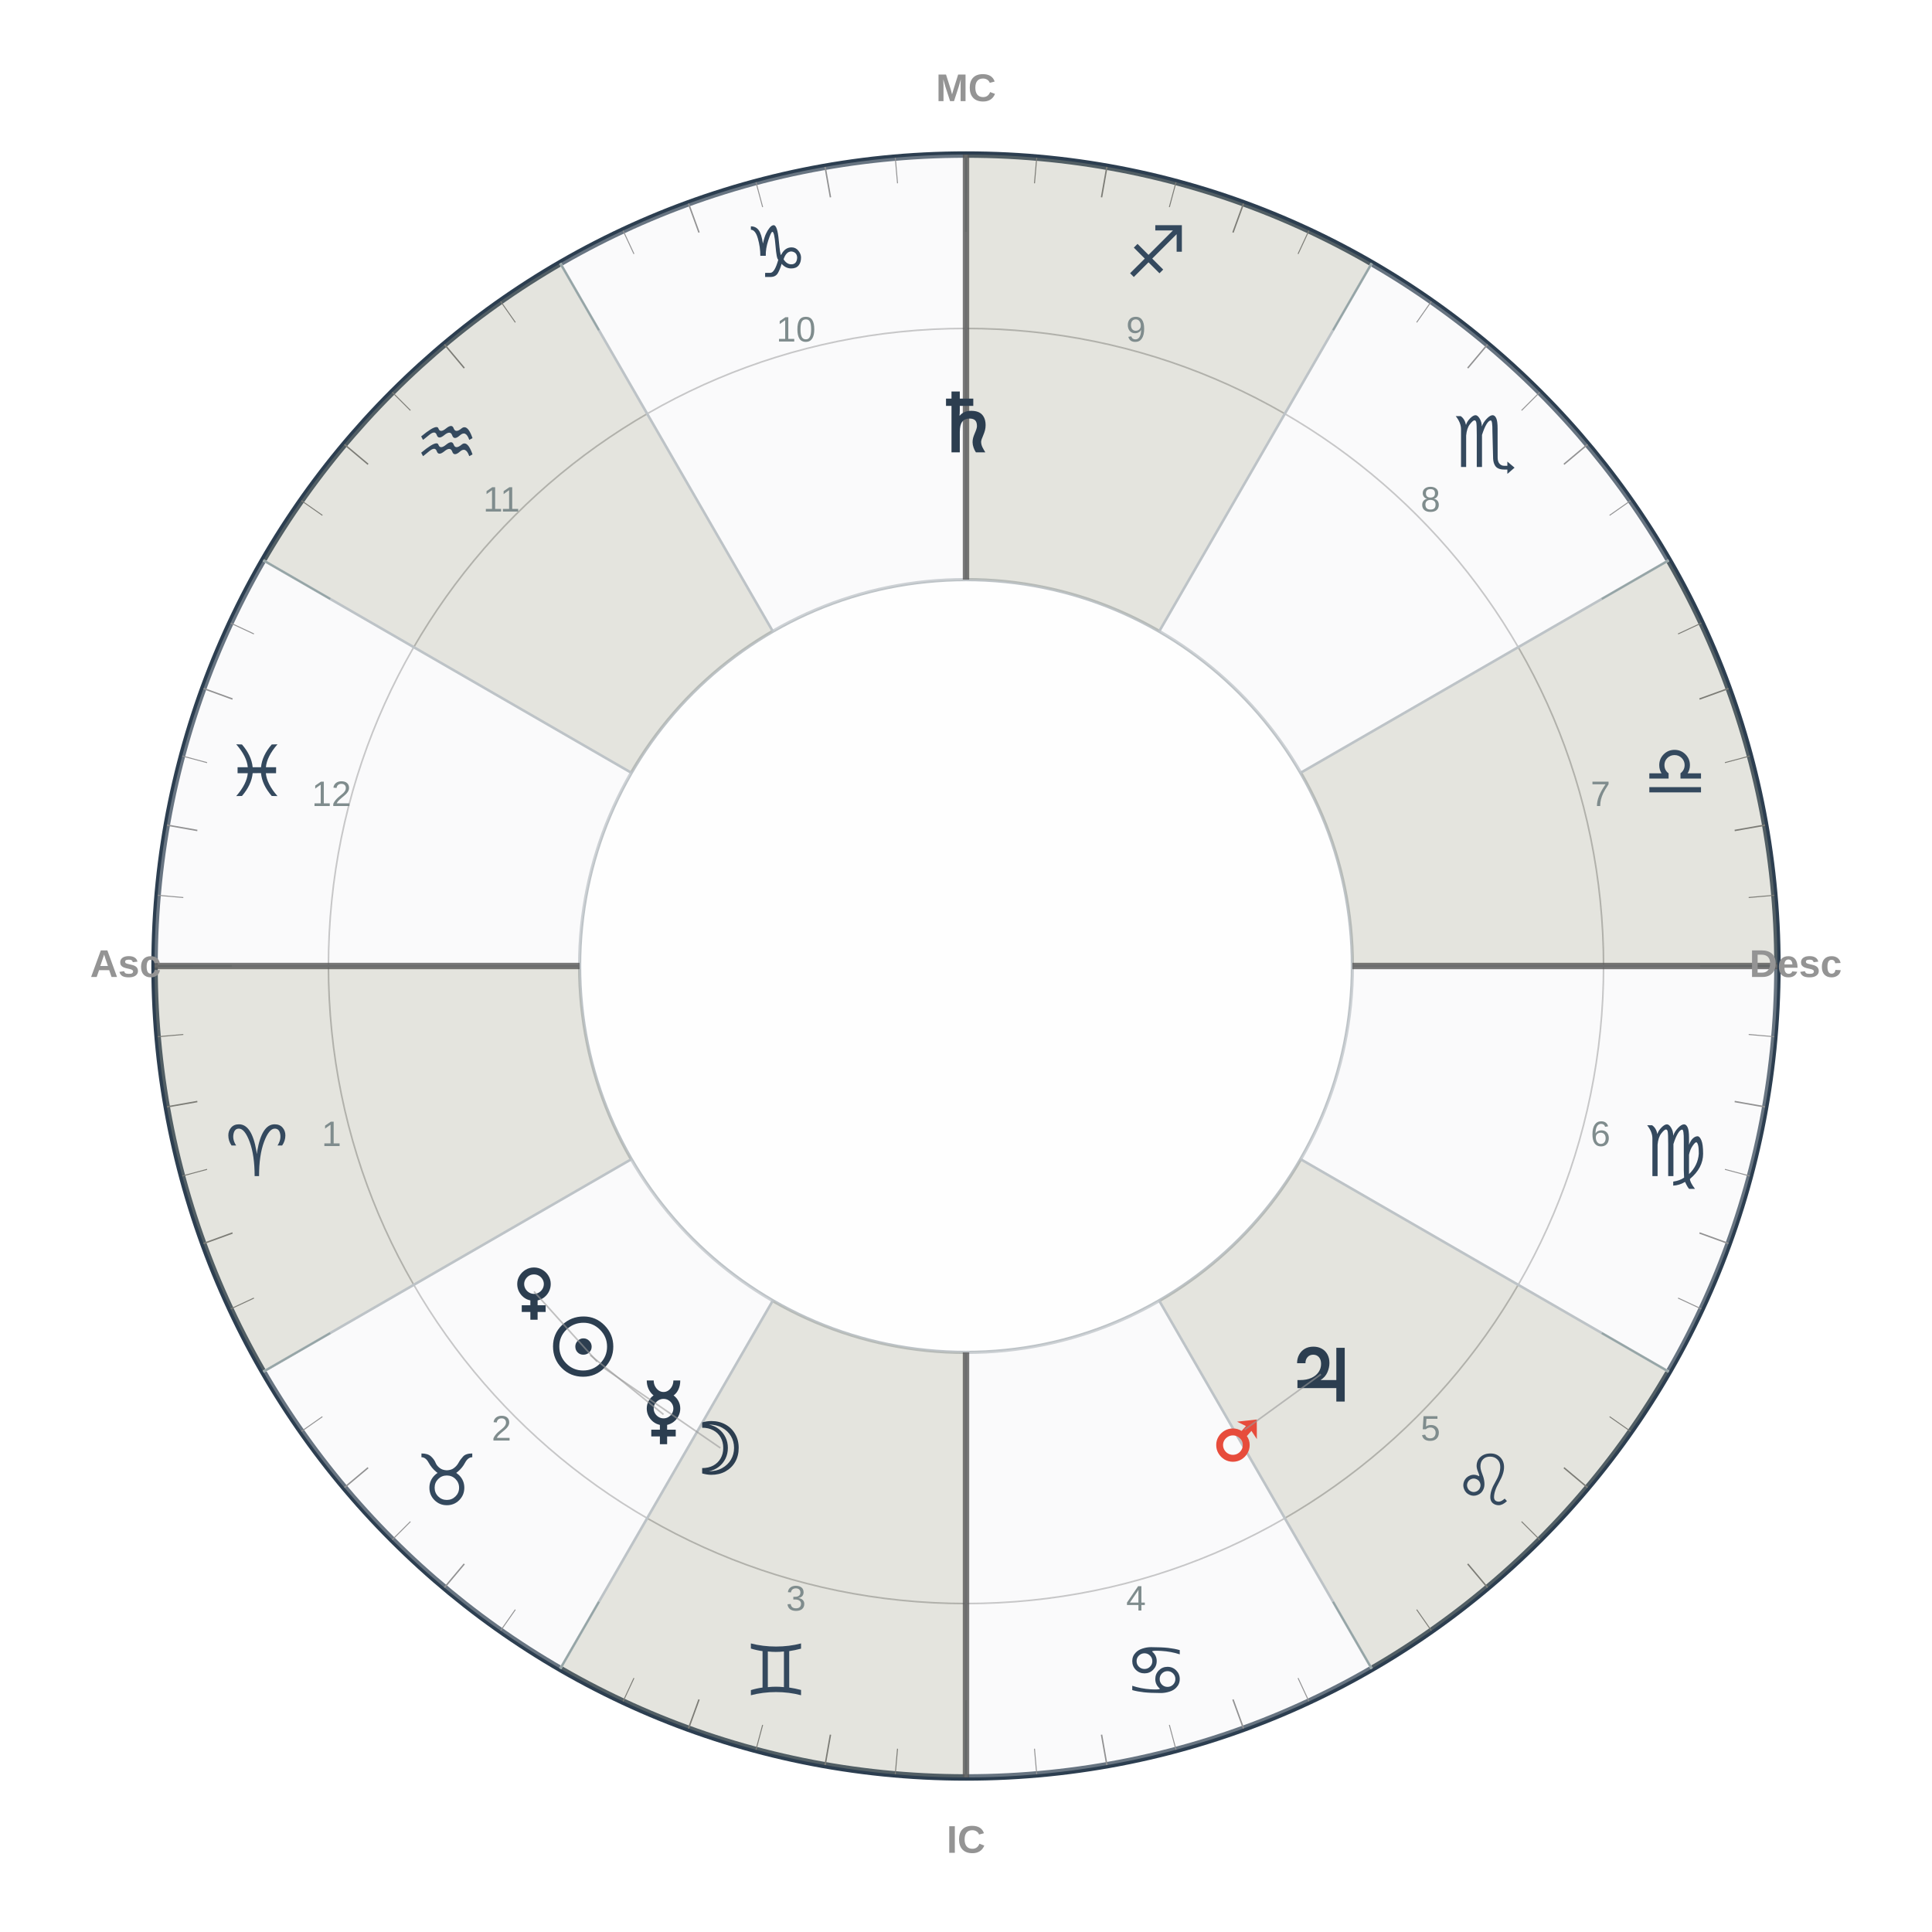
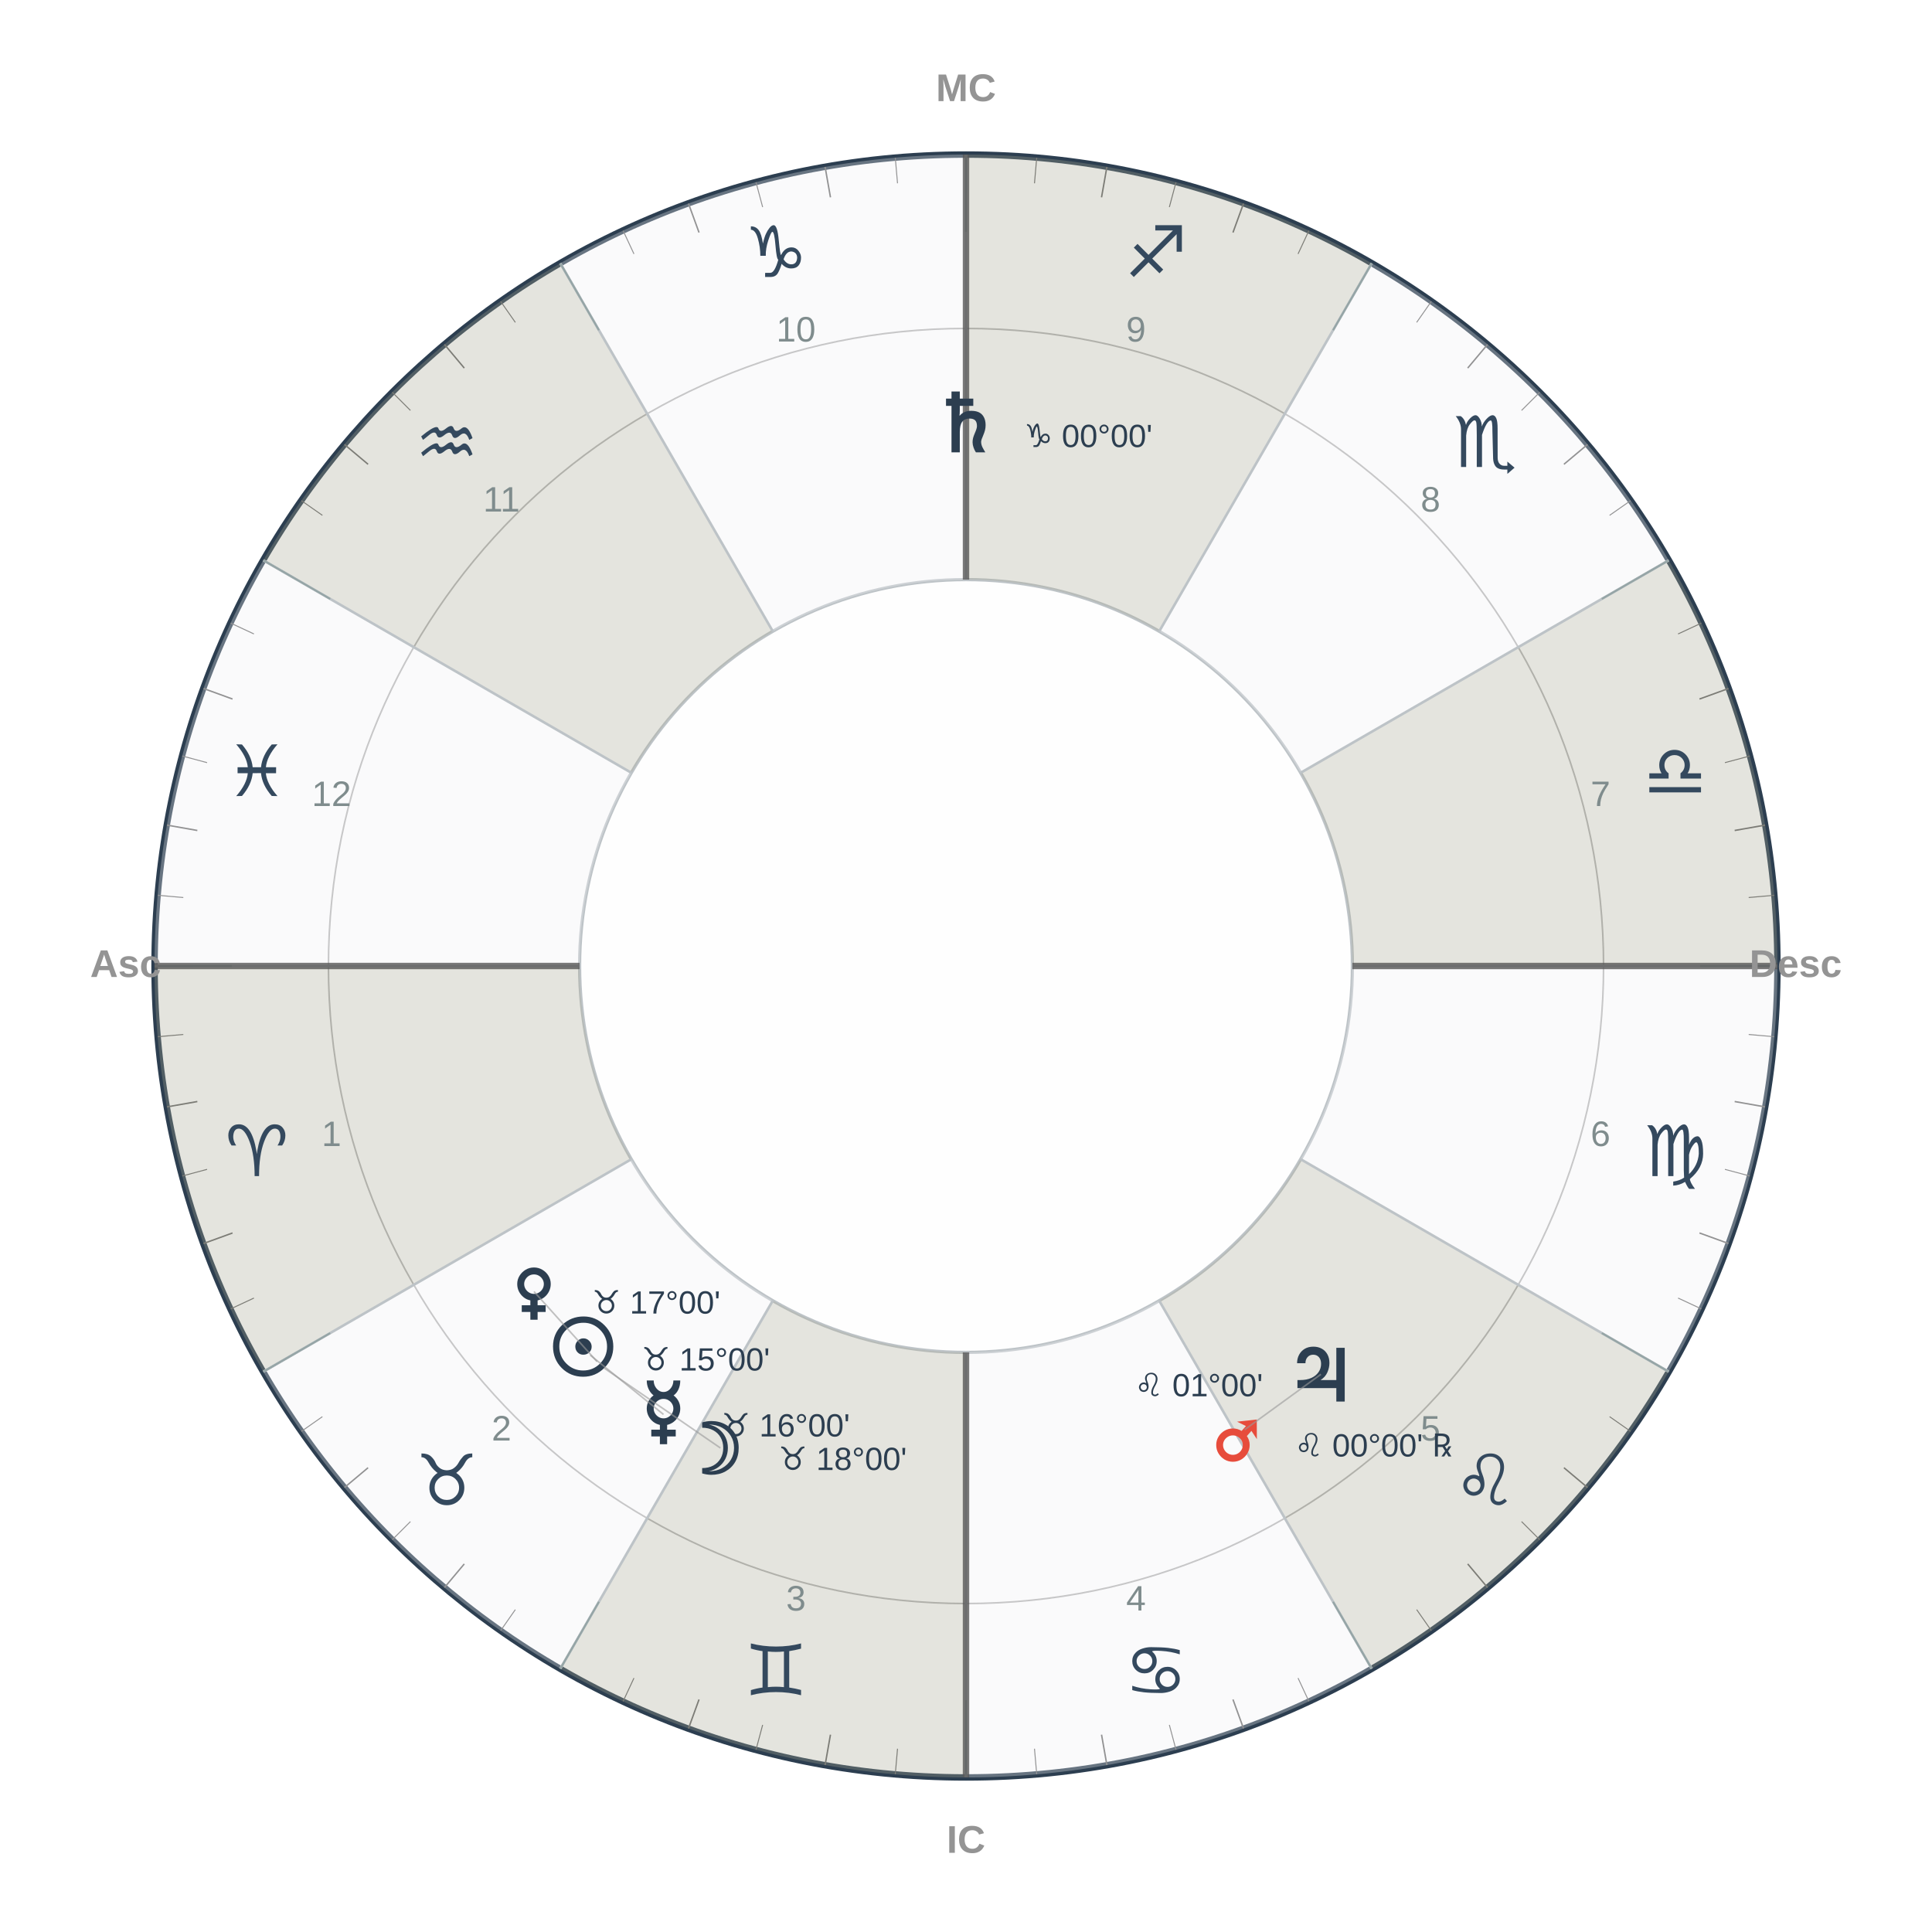
<svg xmlns="http://www.w3.org/2000/svg" baseProfile="full" height="600px" version="1.1" viewBox="0 0 600 600" width="600px">
  <defs />
  <circle cx="300" cy="300" fill="#FEFEFE" r="252.0" stroke="#2C3E50" stroke-width="2" />
  <circle cx="300" cy="300" fill="none" r="120.0" stroke="#BDC3C7" stroke-width="1" />
  <circle cx="300" cy="300" fill="none" r="198.0" stroke="#B5B5B5" stroke-width="0.5" />
  <line stroke="#6A6A6A" stroke-width="0.6" x1="60.0" x2="48.0" y1="300" y2="300" />
  <line stroke="#6A6A6A" stroke-width="0.3" x1="56.928" x2="48.959" y1="321.266" y2="321.963" />
  <line stroke="#6A6A6A" stroke-width="0.45" x1="61.283" x2="51.828" y1="342.092" y2="343.759" />
  <line stroke="#6A6A6A" stroke-width="0.3" x1="64.314" x2="56.587" y1="363.152" y2="365.222" />
  <line stroke="#6A6A6A" stroke-width="0.45" x1="72.219" x2="63.197" y1="382.906" y2="386.189" />
  <line stroke="#6A6A6A" stroke-width="0.3" x1="78.861" x2="71.61" y1="403.119" y2="406.5" />
  <line stroke="#6A6A6A" stroke-width="0.6" x1="92.154" x2="81.762" y1="420.0" y2="426.0" />
  <line stroke="#6A6A6A" stroke-width="0.3" x1="100.127" x2="93.574" y1="439.953" y2="444.541" />
  <line stroke="#6A6A6A" stroke-width="0.45" x1="114.311" x2="106.957" y1="455.812" y2="461.982" />
  <line stroke="#6A6A6A" stroke-width="0.3" x1="127.466" x2="121.809" y1="472.534" y2="478.191" />
  <line stroke="#6A6A6A" stroke-width="0.45" x1="144.188" x2="138.018" y1="485.689" y2="493.043" />
  <line stroke="#6A6A6A" stroke-width="0.3" x1="160.047" x2="155.459" y1="499.873" y2="506.426" />
  <line stroke="#6A6A6A" stroke-width="0.6" x1="180" x2="174" y1="507.846" y2="518.238" />
  <line stroke="#6A6A6A" stroke-width="0.3" x1="196.881" x2="193.5" y1="521.139" y2="528.39" />
  <line stroke="#6A6A6A" stroke-width="0.45" x1="217.094" x2="213.811" y1="527.781" y2="536.803" />
  <line stroke="#6A6A6A" stroke-width="0.3" x1="236.848" x2="234.778" y1="535.686" y2="543.413" />
  <line stroke="#6A6A6A" stroke-width="0.45" x1="257.908" x2="256.241" y1="538.717" y2="548.172" />
  <line stroke="#6A6A6A" stroke-width="0.3" x1="278.734" x2="278.037" y1="543.072" y2="551.041" />
  <line stroke="#6A6A6A" stroke-width="0.6" x1="300" x2="300" y1="540.0" y2="552.0" />
  <line stroke="#6A6A6A" stroke-width="0.3" x1="321.266" x2="321.963" y1="543.072" y2="551.041" />
  <line stroke="#6A6A6A" stroke-width="0.45" x1="342.092" x2="343.759" y1="538.717" y2="548.172" />
  <line stroke="#6A6A6A" stroke-width="0.3" x1="363.152" x2="365.222" y1="535.686" y2="543.413" />
  <line stroke="#6A6A6A" stroke-width="0.45" x1="382.906" x2="386.189" y1="527.781" y2="536.803" />
  <line stroke="#6A6A6A" stroke-width="0.3" x1="403.119" x2="406.5" y1="521.139" y2="528.39" />
  <line stroke="#6A6A6A" stroke-width="0.6" x1="420.0" x2="426.0" y1="507.846" y2="518.238" />
  <line stroke="#6A6A6A" stroke-width="0.3" x1="439.953" x2="444.541" y1="499.873" y2="506.426" />
  <line stroke="#6A6A6A" stroke-width="0.45" x1="455.812" x2="461.982" y1="485.689" y2="493.043" />
  <line stroke="#6A6A6A" stroke-width="0.3" x1="472.534" x2="478.191" y1="472.534" y2="478.191" />
  <line stroke="#6A6A6A" stroke-width="0.45" x1="485.689" x2="493.043" y1="455.812" y2="461.982" />
  <line stroke="#6A6A6A" stroke-width="0.3" x1="499.873" x2="506.426" y1="439.953" y2="444.541" />
  <line stroke="#6A6A6A" stroke-width="0.6" x1="507.846" x2="518.238" y1="420" y2="426" />
  <line stroke="#6A6A6A" stroke-width="0.3" x1="521.139" x2="528.39" y1="403.119" y2="406.5" />
  <line stroke="#6A6A6A" stroke-width="0.45" x1="527.781" x2="536.803" y1="382.906" y2="386.189" />
  <line stroke="#6A6A6A" stroke-width="0.3" x1="535.686" x2="543.413" y1="363.152" y2="365.222" />
  <line stroke="#6A6A6A" stroke-width="0.45" x1="538.717" x2="548.172" y1="342.092" y2="343.759" />
  <line stroke="#6A6A6A" stroke-width="0.3" x1="543.072" x2="551.041" y1="321.266" y2="321.963" />
  <line stroke="#6A6A6A" stroke-width="0.6" x1="540.0" x2="552.0" y1="300.0" y2="300.0" />
  <line stroke="#6A6A6A" stroke-width="0.3" x1="543.072" x2="551.041" y1="278.734" y2="278.037" />
  <line stroke="#6A6A6A" stroke-width="0.45" x1="538.717" x2="548.172" y1="257.908" y2="256.241" />
  <line stroke="#6A6A6A" stroke-width="0.3" x1="535.686" x2="543.413" y1="236.848" y2="234.778" />
  <line stroke="#6A6A6A" stroke-width="0.45" x1="527.781" x2="536.803" y1="217.094" y2="213.811" />
  <line stroke="#6A6A6A" stroke-width="0.3" x1="521.139" x2="528.39" y1="196.881" y2="193.5" />
  <line stroke="#6A6A6A" stroke-width="0.6" x1="507.846" x2="518.238" y1="180.0" y2="174.0" />
  <line stroke="#6A6A6A" stroke-width="0.3" x1="499.873" x2="506.426" y1="160.047" y2="155.459" />
  <line stroke="#6A6A6A" stroke-width="0.45" x1="485.689" x2="493.043" y1="144.188" y2="138.018" />
  <line stroke="#6A6A6A" stroke-width="0.3" x1="472.534" x2="478.191" y1="127.466" y2="121.809" />
  <line stroke="#6A6A6A" stroke-width="0.45" x1="455.812" x2="461.982" y1="114.311" y2="106.957" />
  <line stroke="#6A6A6A" stroke-width="0.3" x1="439.953" x2="444.541" y1="100.127" y2="93.574" />
  <line stroke="#6A6A6A" stroke-width="0.6" x1="420.0" x2="426.0" y1="92.154" y2="81.762" />
  <line stroke="#6A6A6A" stroke-width="0.3" x1="403.119" x2="406.5" y1="78.861" y2="71.61" />
  <line stroke="#6A6A6A" stroke-width="0.45" x1="382.906" x2="386.189" y1="72.219" y2="63.197" />
  <line stroke="#6A6A6A" stroke-width="0.3" x1="363.152" x2="365.222" y1="64.314" y2="56.587" />
  <line stroke="#6A6A6A" stroke-width="0.45" x1="342.092" x2="343.759" y1="61.283" y2="51.828" />
  <line stroke="#6A6A6A" stroke-width="0.3" x1="321.266" x2="321.963" y1="56.928" y2="48.959" />
  <line stroke="#6A6A6A" stroke-width="0.6" x1="300.0" x2="300.0" y1="60.0" y2="48.0" />
  <line stroke="#6A6A6A" stroke-width="0.3" x1="278.734" x2="278.037" y1="56.928" y2="48.959" />
  <line stroke="#6A6A6A" stroke-width="0.45" x1="257.908" x2="256.241" y1="61.283" y2="51.828" />
  <line stroke="#6A6A6A" stroke-width="0.3" x1="236.848" x2="234.778" y1="64.314" y2="56.587" />
  <line stroke="#6A6A6A" stroke-width="0.45" x1="217.094" x2="213.811" y1="72.219" y2="63.197" />
  <line stroke="#6A6A6A" stroke-width="0.3" x1="196.881" x2="193.5" y1="78.861" y2="71.61" />
  <line stroke="#6A6A6A" stroke-width="0.6" x1="180" x2="174" y1="92.154" y2="81.762" />
  <line stroke="#6A6A6A" stroke-width="0.3" x1="160.047" x2="155.459" y1="100.127" y2="93.574" />
  <line stroke="#6A6A6A" stroke-width="0.45" x1="144.188" x2="138.018" y1="114.311" y2="106.957" />
  <line stroke="#6A6A6A" stroke-width="0.3" x1="127.466" x2="121.809" y1="127.466" y2="121.809" />
  <line stroke="#6A6A6A" stroke-width="0.45" x1="114.311" x2="106.957" y1="144.188" y2="138.018" />
  <line stroke="#6A6A6A" stroke-width="0.3" x1="100.127" x2="93.574" y1="160.047" y2="155.459" />
  <line stroke="#6A6A6A" stroke-width="0.6" x1="92.154" x2="81.762" y1="180.0" y2="174.0" />
  <line stroke="#6A6A6A" stroke-width="0.3" x1="78.861" x2="71.61" y1="196.881" y2="193.5" />
  <line stroke="#6A6A6A" stroke-width="0.45" x1="72.219" x2="63.197" y1="217.094" y2="213.811" />
  <line stroke="#6A6A6A" stroke-width="0.3" x1="64.314" x2="56.587" y1="236.848" y2="234.778" />
  <line stroke="#6A6A6A" stroke-width="0.45" x1="61.283" x2="51.828" y1="257.908" y2="256.241" />
  <line stroke="#6A6A6A" stroke-width="0.3" x1="56.928" x2="48.959" y1="278.734" y2="278.037" />
  <path d="M 48.0,300 A 252.0,252.0 0 0,0 81.762,426.0 L 196.077,360.0 A 120.0,120.0 0 0,1 180.0,300.0 Z" fill="#A7A894" opacity="0.3" stroke="none" />
  <path d="M 81.762,426.0 A 252.0,252.0 0 0,0 174,518.238 L 240,403.923 A 120.0,120.0 0 0,1 196.077,360.0 Z" fill="#F1F3F4" opacity="0.3" stroke="none" />
  <path d="M 174,518.238 A 252.0,252.0 0 0,0 300,552.0 L 300.0,420.0 A 120.0,120.0 0 0,1 240,403.923 Z" fill="#A7A894" opacity="0.3" stroke="none" />
  <path d="M 300,552.0 A 252.0,252.0 0 0,0 426.0,518.238 L 360.0,403.923 A 120.0,120.0 0 0,1 300.0,420.0 Z" fill="#F1F3F4" opacity="0.3" stroke="none" />
  <path d="M 426.0,518.238 A 252.0,252.0 0 0,0 518.238,426 L 403.923,360 A 120.0,120.0 0 0,1 360.0,403.923 Z" fill="#A7A894" opacity="0.3" stroke="none" />
  <path d="M 518.238,426 A 252.0,252.0 0 0,0 552.0,300 L 420.0,300 A 120.0,120.0 0 0,1 403.923,360 Z" fill="#F1F3F4" opacity="0.3" stroke="none" />
  <path d="M 552.0,300.0 A 252.0,252.0 0 0,0 518.238,174.0 L 403.923,240.0 A 120.0,120.0 0 0,1 420.0,300.0 Z" fill="#A7A894" opacity="0.3" stroke="none" />
  <path d="M 518.238,174.0 A 252.0,252.0 0 0,0 426.0,81.762 L 360.0,196.077 A 120.0,120.0 0 0,1 403.923,240.0 Z" fill="#F1F3F4" opacity="0.3" stroke="none" />
  <path d="M 426.0,81.762 A 252.0,252.0 0 0,0 300.0,48.0 L 300.0,180.0 A 120.0,120.0 0 0,1 360.0,196.077 Z" fill="#A7A894" opacity="0.3" stroke="none" />
  <path d="M 300.0,48.0 A 252.0,252.0 0 0,0 174,81.762 L 240,196.077 A 120.0,120.0 0 0,1 300.0,180.0 Z" fill="#F1F3F4" opacity="0.3" stroke="none" />
  <path d="M 174,81.762 A 252.0,252.0 0 0,0 81.762,174.0 L 196.077,240.0 A 120.0,120.0 0 0,1 240,196.077 Z" fill="#A7A894" opacity="0.3" stroke="none" />
  <path d="M 81.762,174.0 A 252.0,252.0 0 0,0 48.0,300 L 180.0,300.0 A 120.0,120.0 0 0,1 196.077,240.0 Z" fill="#F1F3F4" opacity="0.3" stroke="none" />
  <line stroke="#BDC3C7" stroke-width="0.8" x1="180.0" x2="48.0" y1="300.0" y2="300" />
  <text dominant-baseline="middle" fill="#7F8C8D" font-family="Arial, sans-serif" font-size="11px" text-anchor="middle" x="102.951" y="352.799">1</text>
  <line stroke="#BDC3C7" stroke-width="0.8" x1="196.077" x2="81.762" y1="360.0" y2="426.0" />
  <text dominant-baseline="middle" fill="#7F8C8D" font-family="Arial, sans-serif" font-size="11px" text-anchor="middle" x="155.75" y="444.25">2</text>
  <line stroke="#BDC3C7" stroke-width="0.8" x1="240" x2="174" y1="403.923" y2="518.238" />
  <text dominant-baseline="middle" fill="#7F8C8D" font-family="Arial, sans-serif" font-size="11px" text-anchor="middle" x="247.201" y="497.049">3</text>
  <line stroke="#BDC3C7" stroke-width="0.8" x1="300.0" x2="300" y1="420.0" y2="552.0" />
  <text dominant-baseline="middle" fill="#7F8C8D" font-family="Arial, sans-serif" font-size="11px" text-anchor="middle" x="352.799" y="497.049">4</text>
  <line stroke="#BDC3C7" stroke-width="0.8" x1="360.0" x2="426.0" y1="403.923" y2="518.238" />
  <text dominant-baseline="middle" fill="#7F8C8D" font-family="Arial, sans-serif" font-size="11px" text-anchor="middle" x="444.25" y="444.25">5</text>
  <line stroke="#BDC3C7" stroke-width="0.8" x1="403.923" x2="518.238" y1="360" y2="426" />
  <text dominant-baseline="middle" fill="#7F8C8D" font-family="Arial, sans-serif" font-size="11px" text-anchor="middle" x="497.049" y="352.799">6</text>
  <line stroke="#BDC3C7" stroke-width="0.8" x1="420.0" x2="552.0" y1="300.0" y2="300.0" />
  <text dominant-baseline="middle" fill="#7F8C8D" font-family="Arial, sans-serif" font-size="11px" text-anchor="middle" x="497.049" y="247.201">7</text>
  <line stroke="#BDC3C7" stroke-width="0.8" x1="403.923" x2="518.238" y1="240.0" y2="174.0" />
  <text dominant-baseline="middle" fill="#7F8C8D" font-family="Arial, sans-serif" font-size="11px" text-anchor="middle" x="444.25" y="155.75">8</text>
  <line stroke="#BDC3C7" stroke-width="0.8" x1="360.0" x2="426.0" y1="196.077" y2="81.762" />
  <text dominant-baseline="middle" fill="#7F8C8D" font-family="Arial, sans-serif" font-size="11px" text-anchor="middle" x="352.799" y="102.951">9</text>
  <line stroke="#BDC3C7" stroke-width="0.8" x1="300.0" x2="300.0" y1="180.0" y2="48.0" />
  <text dominant-baseline="middle" fill="#7F8C8D" font-family="Arial, sans-serif" font-size="11px" text-anchor="middle" x="247.201" y="102.951">10</text>
  <line stroke="#BDC3C7" stroke-width="0.8" x1="240" x2="174" y1="196.077" y2="81.762" />
  <text dominant-baseline="middle" fill="#7F8C8D" font-family="Arial, sans-serif" font-size="11px" text-anchor="middle" x="155.75" y="155.75">11</text>
  <line stroke="#BDC3C7" stroke-width="0.8" x1="196.077" x2="81.762" y1="240.0" y2="174.0" />
  <text dominant-baseline="middle" fill="#7F8C8D" font-family="Arial, sans-serif" font-size="11px" text-anchor="middle" x="102.951" y="247.201">12</text>
  <line stroke="#95A5A6" stroke-width="0.6" x1="72.0" x2="48.0" y1="300.0" y2="300" />
  <text dominant-baseline="middle" fill="#34495E" font-family="&quot;Symbola&quot;, &quot;Noto Sans Symbols&quot;, &quot;Apple Symbols&quot;, &quot;Segoe UI Symbol&quot;, serif" font-size="22px" font-weight="bold" text-anchor="middle" x="79.769" y="359.011">♈</text>
  <line stroke="#95A5A6" stroke-width="0.6" x1="102.546" x2="81.762" y1="414.0" y2="426.0" />
  <text dominant-baseline="middle" fill="#34495E" font-family="&quot;Symbola&quot;, &quot;Noto Sans Symbols&quot;, &quot;Apple Symbols&quot;, &quot;Segoe UI Symbol&quot;, serif" font-size="22px" font-weight="bold" text-anchor="middle" x="138.78" y="461.22">♉</text>
  <line stroke="#95A5A6" stroke-width="0.6" x1="186" x2="174" y1="497.454" y2="518.238" />
  <text dominant-baseline="middle" fill="#34495E" font-family="&quot;Symbola&quot;, &quot;Noto Sans Symbols&quot;, &quot;Apple Symbols&quot;, &quot;Segoe UI Symbol&quot;, serif" font-size="22px" font-weight="bold" text-anchor="middle" x="240.989" y="520.231">♊</text>
  <line stroke="#95A5A6" stroke-width="0.6" x1="300" x2="300" y1="528.0" y2="552.0" />
  <text dominant-baseline="middle" fill="#34495E" font-family="&quot;Symbola&quot;, &quot;Noto Sans Symbols&quot;, &quot;Apple Symbols&quot;, &quot;Segoe UI Symbol&quot;, serif" font-size="22px" font-weight="bold" text-anchor="middle" x="359.011" y="520.231">♋</text>
  <line stroke="#95A5A6" stroke-width="0.6" x1="414.0" x2="426.0" y1="497.454" y2="518.238" />
  <text dominant-baseline="middle" fill="#34495E" font-family="&quot;Symbola&quot;, &quot;Noto Sans Symbols&quot;, &quot;Apple Symbols&quot;, &quot;Segoe UI Symbol&quot;, serif" font-size="22px" font-weight="bold" text-anchor="middle" x="461.22" y="461.22">♌</text>
  <line stroke="#95A5A6" stroke-width="0.6" x1="497.454" x2="518.238" y1="414" y2="426" />
  <text dominant-baseline="middle" fill="#34495E" font-family="&quot;Symbola&quot;, &quot;Noto Sans Symbols&quot;, &quot;Apple Symbols&quot;, &quot;Segoe UI Symbol&quot;, serif" font-size="22px" font-weight="bold" text-anchor="middle" x="520.231" y="359.011">♍</text>
  <line stroke="#95A5A6" stroke-width="0.6" x1="528.0" x2="552.0" y1="300.0" y2="300.0" />
  <text dominant-baseline="middle" fill="#34495E" font-family="&quot;Symbola&quot;, &quot;Noto Sans Symbols&quot;, &quot;Apple Symbols&quot;, &quot;Segoe UI Symbol&quot;, serif" font-size="22px" font-weight="bold" text-anchor="middle" x="520.231" y="240.989">♎</text>
  <line stroke="#95A5A6" stroke-width="0.6" x1="497.454" x2="518.238" y1="186.0" y2="174.0" />
  <text dominant-baseline="middle" fill="#34495E" font-family="&quot;Symbola&quot;, &quot;Noto Sans Symbols&quot;, &quot;Apple Symbols&quot;, &quot;Segoe UI Symbol&quot;, serif" font-size="22px" font-weight="bold" text-anchor="middle" x="461.22" y="138.78">♏</text>
  <line stroke="#95A5A6" stroke-width="0.6" x1="414.0" x2="426.0" y1="102.546" y2="81.762" />
  <text dominant-baseline="middle" fill="#34495E" font-family="&quot;Symbola&quot;, &quot;Noto Sans Symbols&quot;, &quot;Apple Symbols&quot;, &quot;Segoe UI Symbol&quot;, serif" font-size="22px" font-weight="bold" text-anchor="middle" x="359.011" y="79.769">♐</text>
  <line stroke="#95A5A6" stroke-width="0.6" x1="300.0" x2="300.0" y1="72.0" y2="48.0" />
  <text dominant-baseline="middle" fill="#34495E" font-family="&quot;Symbola&quot;, &quot;Noto Sans Symbols&quot;, &quot;Apple Symbols&quot;, &quot;Segoe UI Symbol&quot;, serif" font-size="22px" font-weight="bold" text-anchor="middle" x="240.989" y="79.769">♑</text>
  <line stroke="#95A5A6" stroke-width="0.6" x1="186" x2="174" y1="102.546" y2="81.762" />
  <text dominant-baseline="middle" fill="#34495E" font-family="&quot;Symbola&quot;, &quot;Noto Sans Symbols&quot;, &quot;Apple Symbols&quot;, &quot;Segoe UI Symbol&quot;, serif" font-size="22px" font-weight="bold" text-anchor="middle" x="138.78" y="138.78">♒</text>
  <line stroke="#95A5A6" stroke-width="0.6" x1="102.546" x2="81.762" y1="186.0" y2="174.0" />
  <text dominant-baseline="middle" fill="#34495E" font-family="&quot;Symbola&quot;, &quot;Noto Sans Symbols&quot;, &quot;Apple Symbols&quot;, &quot;Segoe UI Symbol&quot;, serif" font-size="22px" font-weight="bold" text-anchor="middle" x="79.769" y="240.989">♓</text>
  <line opacity="0.8" stroke="#595959" stroke-width="2" x1="180.0" x2="48.0" y1="300.0" y2="300" />
  <text dominant-baseline="middle" fill="#949494" font-family="Arial, sans-serif" font-size="12px" font-weight="bold" text-anchor="start" x="28.0" y="300">Asc</text>
  <line opacity="0.8" stroke="#595959" stroke-width="2" x1="300.0" x2="300.0" y1="180.0" y2="48.0" />
  <text dominant-baseline="middle" fill="#949494" font-family="Arial, sans-serif" font-size="12px" font-weight="bold" text-anchor="middle" x="300.0" y="28.0">MC</text>
  <line opacity="0.8" stroke="#595959" stroke-width="2" x1="420.0" x2="552.0" y1="300.0" y2="300.0" />
  <text dominant-baseline="middle" fill="#949494" font-family="Arial, sans-serif" font-size="12px" font-weight="bold" text-anchor="end" x="572.0" y="300.0">Desc</text>
  <line opacity="0.8" stroke="#595959" stroke-width="2" x1="300.0" x2="300" y1="420.0" y2="552.0" />
  <text dominant-baseline="middle" fill="#949494" font-family="Arial, sans-serif" font-size="12px" font-weight="bold" text-anchor="middle" x="300" y="572.0">IC</text>
  <text dominant-baseline="middle" fill="#2C3E50" font-family="&quot;Symbola&quot;, &quot;Noto Sans Symbols&quot;, &quot;Apple Symbols&quot;, &quot;Segoe UI Symbol&quot;, serif" font-size="24px" font-weight="bold" text-anchor="middle" x="181.206" y="418.794">☉</text>
+   <text dominant-baseline="middle" fill="#2C3E50" font-family="Arial, sans-serif" font-size="10px" font-weight="normal" text-anchor="start" x="199.206" y="422.794">♉︎ 15°00'</text>
  <text dominant-baseline="middle" fill="#2C3E50" font-family="&quot;Symbola&quot;, &quot;Noto Sans Symbols&quot;, &quot;Apple Symbols&quot;, &quot;Segoe UI Symbol&quot;, serif" font-size="24px" font-weight="bold" text-anchor="middle" x="206.056" y="439.278">☿</text>
  <line opacity="0.6" stroke="#999999" stroke-width="0.5" x1="183.297" x2="206.056" y1="420.849" y2="439.278" />
+   <text dominant-baseline="middle" fill="#2C3E50" font-family="Arial, sans-serif" font-size="10px" font-weight="normal" text-anchor="start" x="224.056" y="443.278">♉︎ 16°00'</text>
  <text dominant-baseline="middle" fill="#2C3E50" font-family="&quot;Symbola&quot;, &quot;Noto Sans Symbols&quot;, &quot;Apple Symbols&quot;, &quot;Segoe UI Symbol&quot;, serif" font-size="24px" font-weight="bold" text-anchor="middle" x="165.829" y="401.105">♀</text>
  <line opacity="0.6" stroke="#999999" stroke-width="0.5" x1="185.424" x2="165.829" y1="422.867" y2="401.105" />
+   <text dominant-baseline="middle" fill="#2C3E50" font-family="Arial, sans-serif" font-size="10px" font-weight="normal" text-anchor="start" x="183.829" y="405.105">♉︎ 17°00'</text>
  <text dominant-baseline="middle" fill="#2C3E50" font-family="&quot;Symbola&quot;, &quot;Noto Sans Symbols&quot;, &quot;Apple Symbols&quot;, &quot;Segoe UI Symbol&quot;, serif" font-size="24px" font-weight="bold" text-anchor="middle" x="223.73" y="449.689">☽</text>
  <line opacity="0.6" stroke="#999999" stroke-width="0.5" x1="187.586" x2="223.73" y1="424.848" y2="449.689" />
+   <text dominant-baseline="middle" fill="#2C3E50" font-family="Arial, sans-serif" font-size="10px" font-weight="normal" text-anchor="start" x="241.73" y="453.689">♉︎ 18°00'</text>
  <text dominant-baseline="middle" fill="#E74C3C" font-family="&quot;Symbola&quot;, &quot;Noto Sans Symbols&quot;, &quot;Apple Symbols&quot;, &quot;Segoe UI Symbol&quot;, serif" font-size="24px" font-weight="bold" text-anchor="middle" x="384.0" y="445.492">♂</text>
+   <text dominant-baseline="middle" fill="#2C3E50" font-family="Arial, sans-serif" font-size="10px" font-weight="normal" text-anchor="start" x="402.0" y="449.492">♌︎ 00°00' ℞</text>
  <text dominant-baseline="middle" fill="#2C3E50" font-family="&quot;Symbola&quot;, &quot;Noto Sans Symbols&quot;, &quot;Apple Symbols&quot;, &quot;Segoe UI Symbol&quot;, serif" font-size="24px" font-weight="bold" text-anchor="middle" x="410.218" y="426.791">♃</text>
  <line opacity="0.6" stroke="#999999" stroke-width="0.5" x1="386.526" x2="410.218" y1="444.004" y2="426.791" />
+   <text dominant-baseline="middle" fill="#2C3E50" font-family="Arial, sans-serif" font-size="10px" font-weight="normal" text-anchor="end" x="392.218" y="430.791">♌︎ 01°00'</text>
  <text dominant-baseline="middle" fill="#2C3E50" font-family="&quot;Symbola&quot;, &quot;Noto Sans Symbols&quot;, &quot;Apple Symbols&quot;, &quot;Segoe UI Symbol&quot;, serif" font-size="24px" font-weight="bold" text-anchor="middle" x="300.0" y="132">♄</text>
+   <text dominant-baseline="middle" fill="#2C3E50" font-family="Arial, sans-serif" font-size="10px" font-weight="normal" text-anchor="start" x="318.0" y="136">♑︎ 00°00'</text>
</svg>
